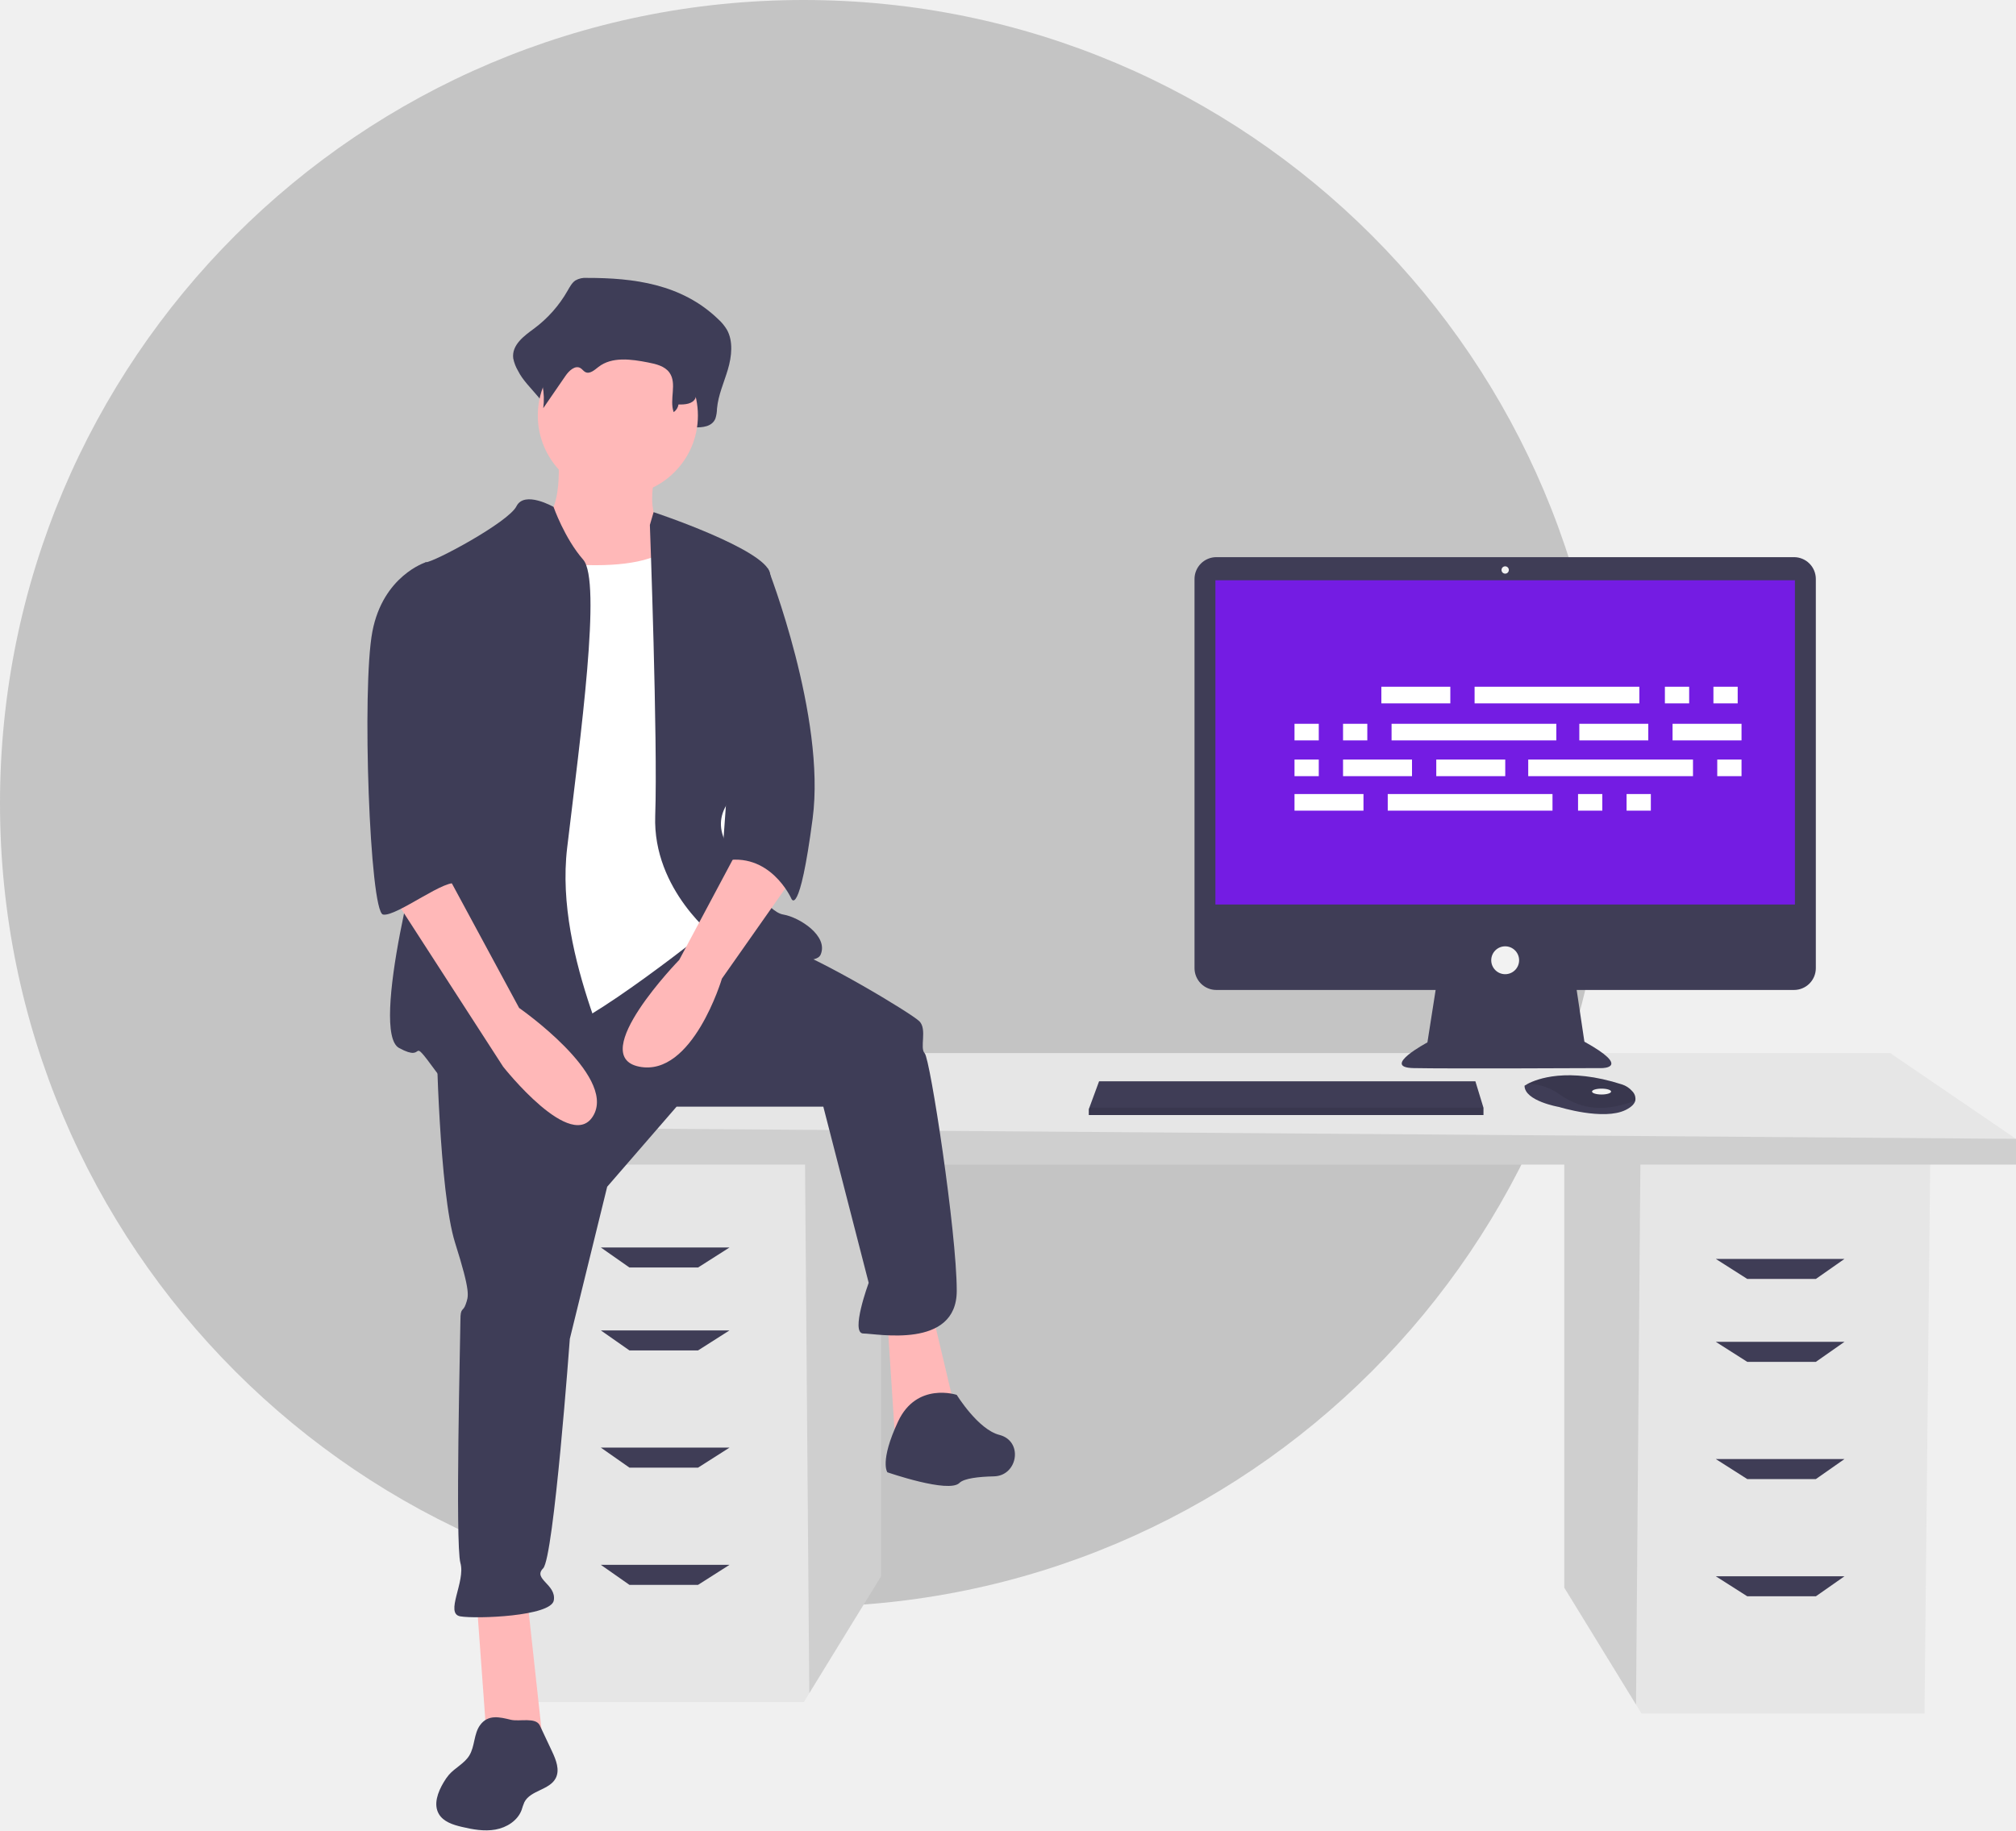
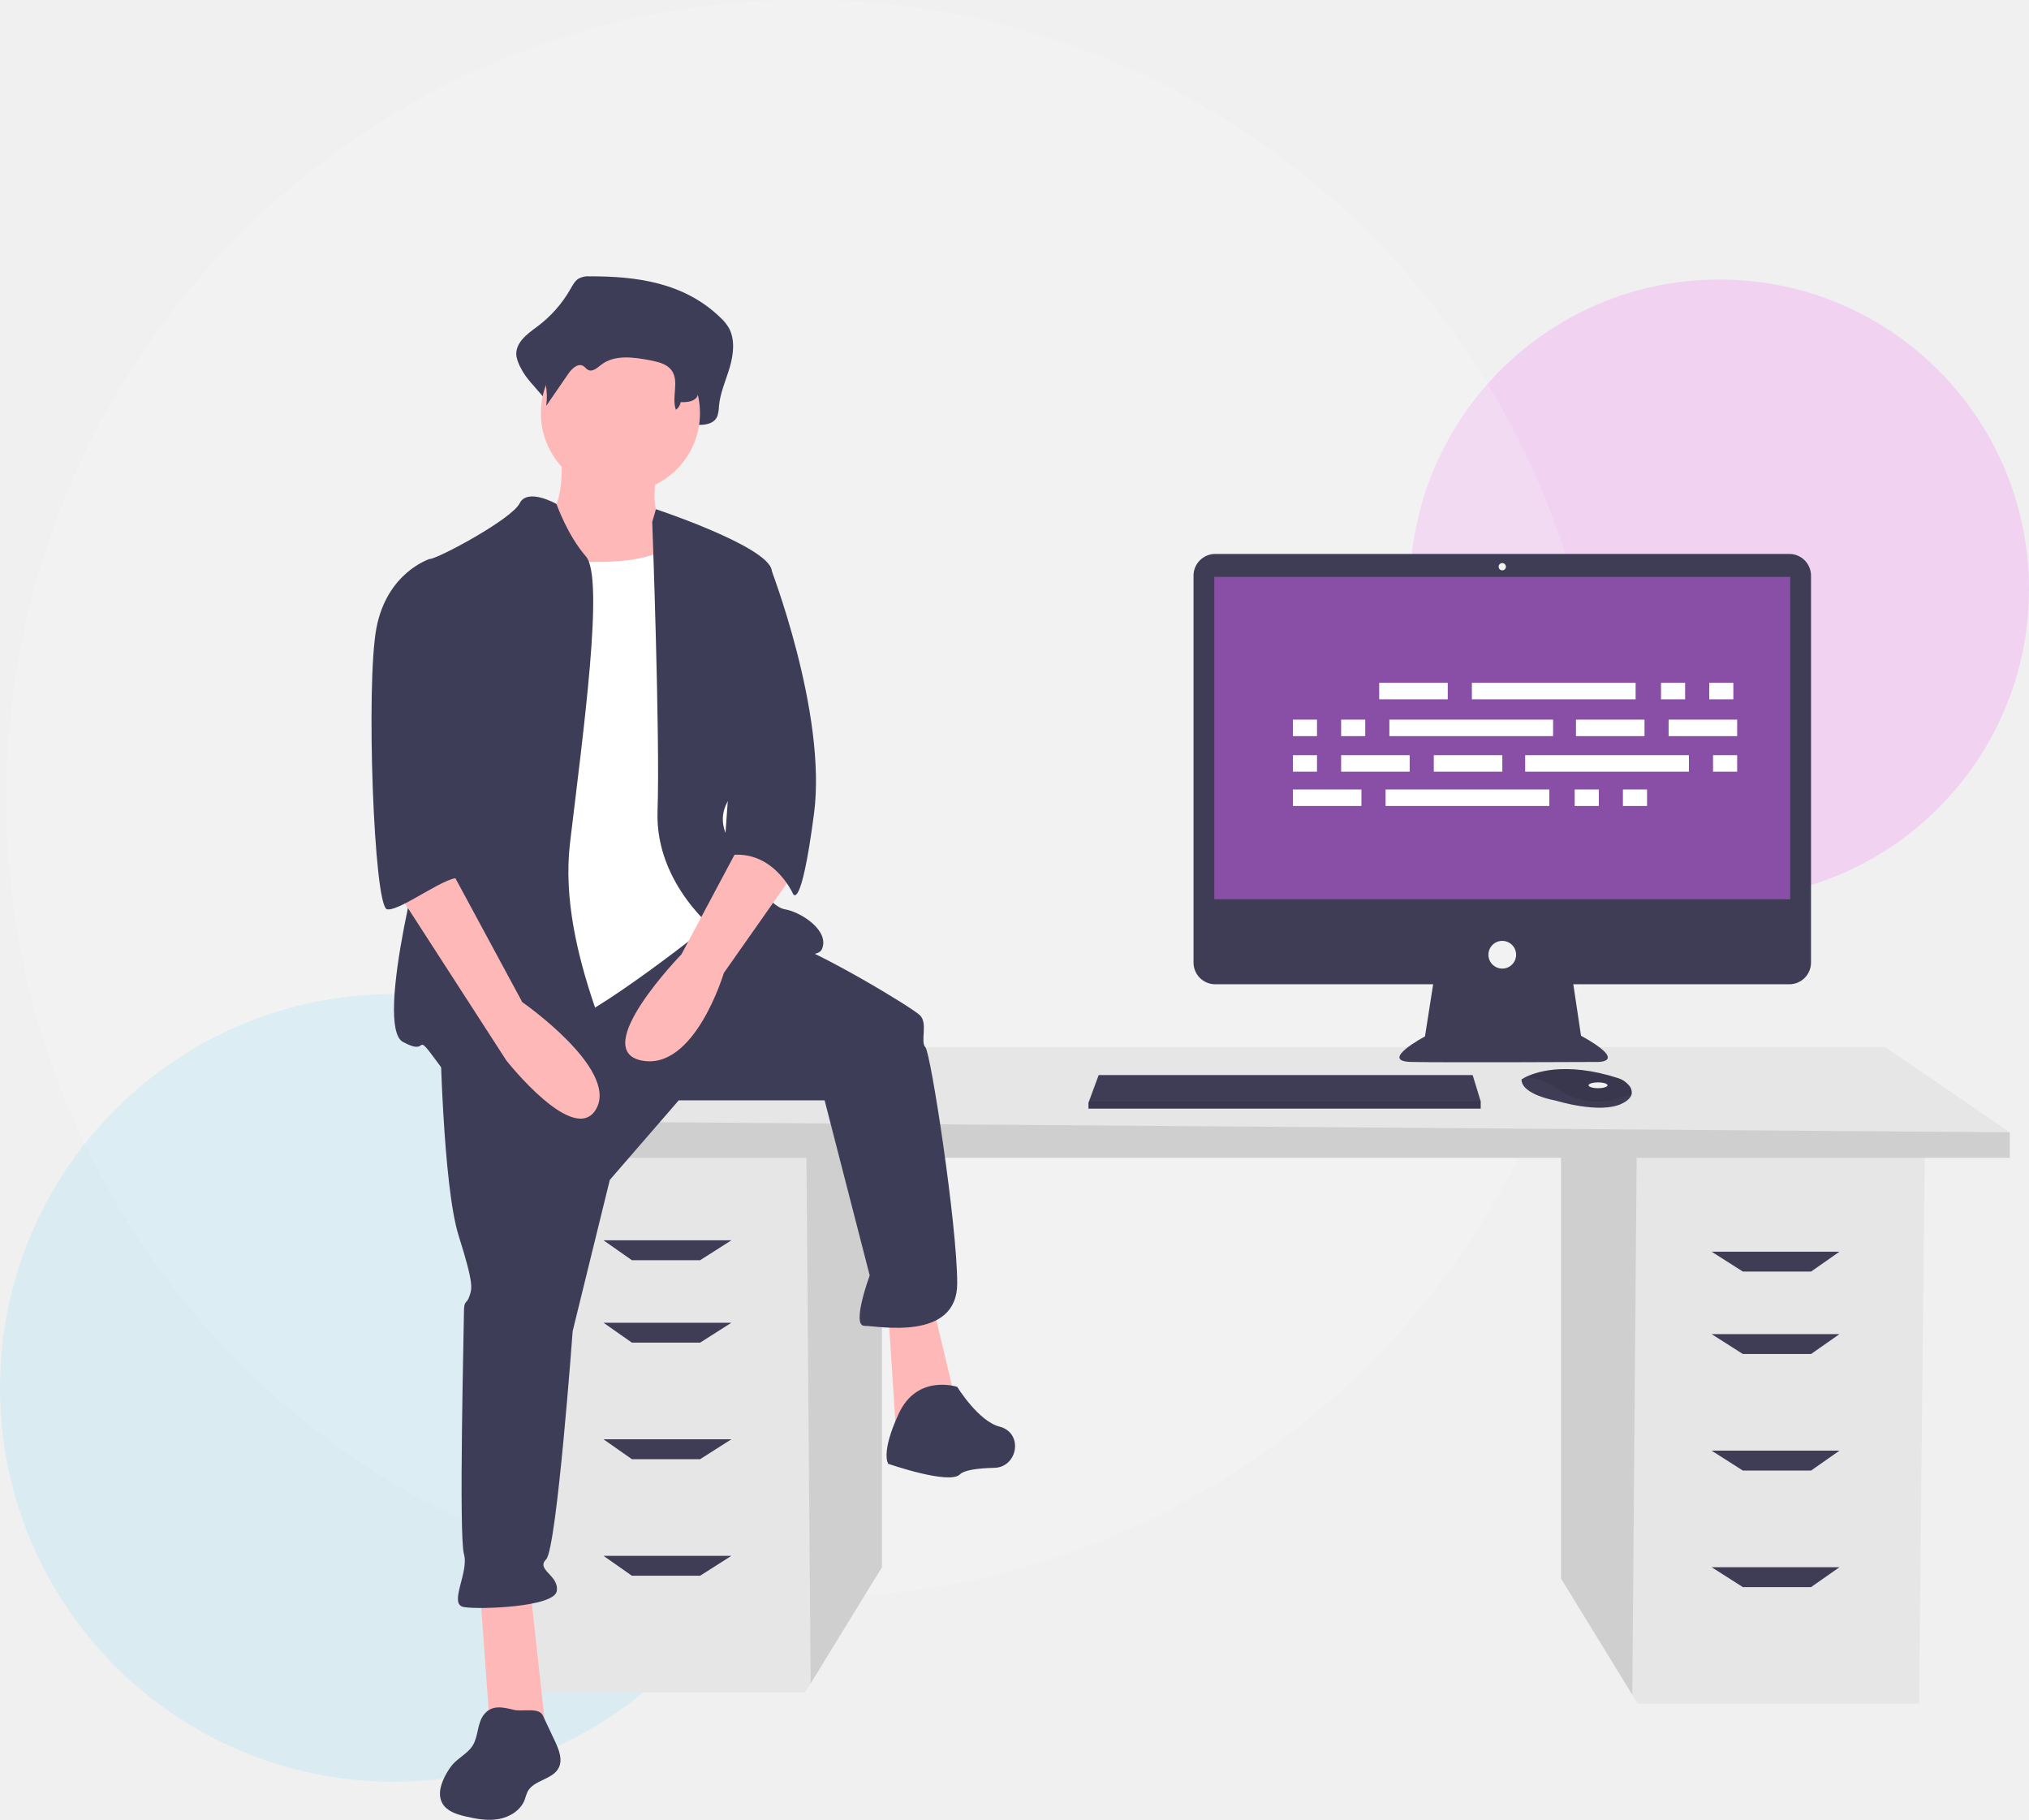
- <svg xmlns="http://www.w3.org/2000/svg" width="631" height="573" viewBox="0 0 631 573" fill="none">
-   <circle cx="251.5" cy="251.5" r="251.5" fill="#C4C4C4" />
+ <svg xmlns="http://www.w3.org/2000/svg" width="639" height="573" viewBox="0 0 639 573" fill="none">
+   <circle cx="541.5" cy="185.5" r="97.5" fill="#F72FFB" fill-opacity="0.15" />
+   <circle cx="253.5" cy="251.5" r="251.5" fill="white" fill-opacity="0.16" />
+   <circle cx="124" cy="437" r="124" fill="#00D1FF" fill-opacity="0.09" />
  <g clip-path="url(#clip0)">
-     <path d="M489.619 362.785V497.039L512.07 533.637L513.779 536.421H602.366L604.156 362.785H489.619Z" fill="#E6E6E6" />
-     <path opacity="0.1" d="M489.619 362.785V497.039L512.07 533.637L513.448 362.785H489.619Z" fill="black" />
-     <path d="M275.756 359.205V493.46L253.305 530.057L251.596 532.84H163.009L161.219 359.205H275.756Z" fill="#E6E6E6" />
-     <path opacity="0.1" d="M275.756 359.205V493.46L253.305 530.057L251.927 359.205H275.756Z" fill="black" />
-     <path d="M631 356.52V364.575H149.587V352.94L194.328 329.669H591.628L631 356.52Z" fill="#E6E6E6" />
-     <path opacity="0.1" d="M631 356.52V364.575H149.587V352.94L631 356.52Z" fill="black" />
-     <path d="M218.488 396.796H197.012L188.064 390.531H228.331L218.488 396.796Z" fill="#3F3D56" />
-     <path d="M218.488 422.752H197.012L188.064 416.487H228.331L218.488 422.752Z" fill="#3F3D56" />
-     <path d="M218.488 459.449H197.012L188.064 453.183H228.331L218.488 459.449Z" fill="#3F3D56" />
-     <path d="M218.488 496.145H197.012L188.064 489.88H228.331L218.488 496.145Z" fill="#3F3D56" />
-     <path d="M546.887 400.376H568.363L577.311 394.111H537.044L546.887 400.376Z" fill="#3F3D56" />
-     <path d="M546.887 426.332H568.363L577.311 420.067H537.044L546.887 426.332Z" fill="#3F3D56" />
-     <path d="M546.887 463.029H568.363L577.311 456.764H537.044L546.887 463.029Z" fill="#3F3D56" />
-     <path d="M546.887 499.725H568.363L577.311 493.46H537.044L546.887 499.725Z" fill="#3F3D56" />
-     <path d="M561.511 174.417H380.716C379.818 174.417 378.929 174.594 378.099 174.938C377.269 175.281 376.516 175.785 375.881 176.42C375.246 177.055 374.742 177.809 374.399 178.639C374.055 179.469 373.878 180.358 373.878 181.256V303.073C373.878 303.972 374.055 304.861 374.399 305.691C374.742 306.521 375.246 307.275 375.881 307.91C376.516 308.545 377.269 309.048 378.099 309.392C378.929 309.736 379.818 309.913 380.716 309.912H449.347L446.776 326.333C446.776 326.333 432.082 334.141 442.414 334.371C452.746 334.6 501.421 334.371 501.421 334.371C501.421 334.371 510.834 334.371 495.91 326.103L493.492 309.912H561.511C562.409 309.913 563.299 309.736 564.128 309.392C564.958 309.048 565.712 308.545 566.347 307.91C566.981 307.275 567.485 306.521 567.829 305.691C568.172 304.861 568.349 303.972 568.349 303.073V181.256C568.349 180.358 568.172 179.469 567.829 178.639C567.485 177.809 566.981 177.055 566.347 176.42C565.712 175.785 564.958 175.281 564.128 174.938C563.299 174.594 562.409 174.417 561.511 174.417Z" fill="#3F3D56" />
-     <path d="M561.805 181.651H380.422V283.158H561.805V181.651Z" fill="#741CE3" />
-     <path d="M471.114 179.584C471.748 179.584 472.262 179.07 472.262 178.436C472.262 177.802 471.748 177.288 471.114 177.288C470.48 177.288 469.966 177.802 469.966 178.436C469.966 179.07 470.48 179.584 471.114 179.584Z" fill="#F2F2F2" />
-     <path d="M471.114 304.975C473.523 304.975 475.476 303.021 475.476 300.612C475.476 298.202 473.523 296.248 471.114 296.248C468.704 296.248 466.751 298.202 466.751 300.612C466.751 303.021 468.704 304.975 471.114 304.975Z" fill="#F2F2F2" />
-     <path d="M464.316 346.772V349.069H340.792V347.231L340.961 346.772L344.006 338.504H461.79L464.316 346.772Z" fill="#3F3D56" />
-     <path d="M511.852 344.524C511.627 345.486 510.777 346.501 508.858 347.461C501.97 350.906 487.964 346.542 487.964 346.542C487.964 346.542 477.173 344.705 477.173 339.882C477.476 339.675 477.792 339.487 478.119 339.32C481.015 337.787 490.617 334.006 507.642 339.48C508.896 339.874 510.017 340.608 510.878 341.601C511.26 341.976 511.547 342.437 511.716 342.945C511.886 343.453 511.932 343.994 511.852 344.524Z" fill="#3F3D56" />
-     <path opacity="0.1" d="M511.852 344.524C503.421 347.755 495.906 347.996 488.194 342.638C485.278 340.481 481.746 339.318 478.119 339.32C481.015 337.787 490.617 334.006 507.642 339.48C508.896 339.874 510.017 340.608 510.878 341.601C511.26 341.976 511.547 342.437 511.717 342.945C511.886 343.453 511.932 343.994 511.852 344.524Z" fill="black" />
-     <path d="M501.281 342.638C502.93 342.638 504.266 342.227 504.266 341.719C504.266 341.212 502.93 340.801 501.281 340.801C499.633 340.801 498.296 341.212 498.296 341.719C498.296 342.227 499.633 342.638 501.281 342.638Z" fill="#F2F2F2" />
-     <path opacity="0.1" d="M464.316 346.772V349.069H340.792V347.231L340.961 346.772H464.316Z" fill="black" />
-     <path d="M183.681 87C182.428 86.897 181.172 87.178 180.082 87.804C179.011 88.538 178.336 89.823 177.647 91.019C175.013 95.646 171.446 99.675 167.174 102.852C164.062 105.132 160.106 107.975 160.638 112.179C160.919 113.567 161.432 114.898 162.155 116.116C165.026 121.913 172.86 126.392 172.089 133.006C174.941 128.23 171.126 125.869 173.978 121.093C175.337 118.818 177.696 116.251 179.747 117.679C180.434 118.158 180.884 119.015 181.599 119.435C183.305 120.436 185.12 118.522 186.63 117.166C191.837 112.491 199.242 113.715 205.722 115.172C208.781 115.86 212.141 116.762 213.95 119.687C216.327 123.532 211.691 127.684 210.519 132.031C210.424 132.402 210.419 132.79 210.506 133.163C210.593 133.535 210.769 133.881 211.019 134.171C211.268 134.46 211.585 134.685 211.94 134.826C212.296 134.967 212.68 135.02 213.061 134.979C215.005 134.788 217.308 134.63 217.423 133.777C219.869 133.864 222.867 133.587 223.915 131.039C224.235 130.031 224.405 128.981 224.417 127.924C224.802 123.644 226.618 119.74 227.821 115.666C229.024 111.593 229.547 106.819 227.517 103.208C226.792 102.006 225.896 100.917 224.857 99.975C213.336 88.823 198.189 86.984 183.681 87Z" fill="#3E3D57" />
-     <path d="M174.595 141.36C174.595 141.36 177.1 162.245 167.913 163.916C158.726 165.587 176.265 193.99 176.265 193.99L218.025 199.002L208.003 165.587C208.003 165.587 201.321 163.08 205.497 146.372C209.673 129.664 174.595 141.36 174.595 141.36Z" fill="#FFB8B8" />
-     <path d="M149.121 500.164L152.462 546.111H170.001L164.99 500.164H149.121Z" fill="#FFB8B8" />
-     <path d="M277.742 413.282L280.248 451.71L299.458 443.357L291.94 411.612L277.742 413.282Z" fill="#FFB8B8" />
-     <path d="M136.593 324.73C136.593 324.73 137.428 373.183 142.439 389.056C147.451 404.928 146.615 405.764 145.78 408.27C144.945 410.776 144.11 409.105 144.11 413.282C144.11 417.459 142.439 483.456 144.11 489.304C145.78 495.151 139.099 505.176 144.11 506.012C149.121 506.847 172.507 506.012 173.342 500.999C174.177 495.987 166.66 494.316 170.001 490.974C173.342 487.633 178.353 419.13 178.353 419.13L190.046 371.512L211.761 346.45H257.697L271.896 401.587C271.896 401.587 266.049 417.459 270.225 417.459C274.402 417.459 299.458 422.472 299.458 404.093C299.458 385.714 291.106 331.413 289.435 329.742C287.765 328.072 290.27 322.224 287.765 319.718C285.259 317.211 256.027 299.668 245.169 296.326C234.312 292.985 219.08 289.008 219.08 289.008L136.593 324.73Z" fill="#3E3D57" />
-     <path d="M299.458 436.674C299.458 436.674 286.93 432.497 281.083 445.028C275.237 457.558 277.742 460.9 277.742 460.9C277.742 460.9 296.952 467.583 300.293 464.242C301.746 462.788 306.362 462.283 311.113 462.176C318.348 462.014 320.274 451.774 313.44 449.39C313.236 449.319 313.03 449.257 312.821 449.204C306.139 447.534 299.458 436.674 299.458 436.674Z" fill="#3E3D57" />
-     <path d="M193.387 155.144C207.225 155.144 218.443 143.923 218.443 130.082C218.443 116.241 207.225 105.02 193.387 105.02C179.549 105.02 168.331 116.241 168.331 130.082C168.331 143.923 179.549 155.144 193.387 155.144Z" fill="#FFB8B8" />
-     <path d="M160.814 174.358C160.814 174.358 201.739 182.712 211.761 169.346C221.784 155.979 225.96 206.939 225.96 206.939L230.971 260.404L223.454 289.643C223.454 289.643 184.2 321.388 171.672 323.895C159.143 326.401 139.934 328.072 139.934 328.072C139.934 328.072 145.78 235.342 145.78 233.672C145.78 232.001 160.814 174.358 160.814 174.358Z" fill="white" />
-     <path d="M173.26 158.691C173.26 158.691 164.155 153.473 161.649 158.486C159.143 163.498 135.758 176.029 133.252 176.029C130.747 176.029 138.263 245.367 134.923 253.721C131.582 262.075 115.713 323.059 124.9 328.072C134.087 333.084 127.406 323.059 136.593 335.59C145.78 348.121 190.881 348.121 193.387 343.109C195.892 338.096 173.342 300.503 177.518 265.417C181.694 230.33 188.376 181.877 182.529 175.194C176.683 168.51 173.26 158.691 173.26 158.691Z" fill="#3E3D57" />
-     <path d="M203.409 164.333L204.573 160.329C204.573 160.329 239.323 171.852 240.993 179.371C242.664 186.889 241.829 239.519 235.982 243.696C230.136 247.873 221.784 254.557 227.63 264.581C233.477 274.606 240.158 285.466 245.169 286.302C250.181 287.137 259.368 292.985 256.862 298.833C254.357 304.68 224.289 293.82 224.289 293.82C224.289 293.82 204.244 278.783 205.08 255.392C205.915 232.001 203.409 164.333 203.409 164.333Z" fill="#3E3D57" />
-     <path d="M232.641 262.911L212.596 300.503C212.596 300.503 183.364 330.578 200.068 333.919C216.773 337.261 225.96 306.351 225.96 306.351L247.675 275.442L232.641 262.911Z" fill="#FFB8B8" />
-     <path d="M184.902 93.558C183.892 93.483 182.88 93.679 181.972 94.126C181.15 94.726 180.473 95.502 179.99 96.398C177.762 99.75 174.858 102.598 171.464 104.761C168.931 106.373 165.711 108.382 166.144 111.354C166.379 112.35 166.798 113.294 167.379 114.137C169.724 118.275 170.657 123.064 170.038 127.781L177.003 117.654C178.109 116.046 180.03 114.232 181.699 115.241C182.258 115.579 182.625 116.186 183.207 116.482C184.596 117.19 186.073 115.837 187.302 114.879C191.541 111.574 197.569 112.44 202.844 113.469C205.334 113.955 208.07 114.593 209.542 116.66C211.988 120.095 209.434 125.058 210.861 129.026C211.261 128.747 211.6 128.389 211.859 127.976C212.118 127.562 212.292 127.101 212.369 126.619C214.361 126.681 216.801 126.485 217.654 124.684C217.913 123.978 218.052 123.234 218.063 122.482C218.376 119.457 219.854 116.698 220.834 113.819C221.813 110.94 222.239 107.566 220.586 105.013C219.981 104.148 219.252 103.378 218.421 102.728C209.042 94.846 196.712 93.546 184.902 93.558Z" fill="#3E3D57" />
-     <path d="M232.641 176.029L240.423 178.095C240.423 178.095 258.533 224.482 254.357 256.227C250.181 287.973 247.675 281.289 247.675 281.289C247.675 281.289 240.993 266.252 225.96 269.594L232.641 176.029Z" fill="#3E3D57" />
-     <path d="M150.278 540.038C148.264 542.776 148.668 546.689 146.884 549.582C145.337 552.09 142.423 553.404 140.489 555.626C139.871 556.365 139.321 557.156 138.844 557.992C137.05 560.998 135.592 564.851 137.359 567.874C138.78 570.305 141.769 571.255 144.509 571.903C147.973 572.722 151.572 573.377 155.076 572.751C158.579 572.126 162.004 569.98 163.253 566.646C163.499 565.808 163.79 564.984 164.127 564.178C166.026 560.439 171.983 560.398 173.927 556.682C175.287 554.081 174.037 550.937 172.787 548.281L168.97 540.169C167.703 537.478 162.568 539.026 159.891 538.381C156.399 537.539 152.79 536.612 150.278 540.038Z" fill="#3E3D57" />
-     <path d="M122.395 279.618L157.473 333.919C157.473 333.919 179.188 361.488 185.87 348.957C192.552 336.426 162.484 315.541 162.484 315.541L139.934 273.771L122.395 279.618Z" fill="#FFB8B8" />
-     <path d="M139.934 177.7L133.252 176.029C133.252 176.029 119.889 180.206 116.548 197.749C113.207 215.293 115.713 285.466 119.889 286.302C124.065 287.137 140.514 274.083 143.147 276.851C145.78 279.618 137.428 265.417 139.934 257.898C142.439 250.38 139.934 177.7 139.934 177.7Z" fill="#3E3D57" />
-     <path d="M453.946 214.989H432.359V220.187H453.946V214.989Z" fill="white" />
-     <path d="M528.7 214.989H521.105V220.187H528.7V214.989Z" fill="white" />
-     <path d="M543.89 214.989H536.295V220.187H543.89V214.989Z" fill="white" />
-     <path d="M513.109 214.989H461.541V220.187H513.109V214.989Z" fill="white" />
-     <path d="M426.763 248.577H405.176V253.775H426.763V248.577Z" fill="white" />
-     <path d="M501.517 248.577H493.921V253.775H501.517V248.577Z" fill="white" />
-     <path d="M516.707 248.577H509.112V253.775H516.707V248.577Z" fill="white" />
-     <path d="M485.926 248.577H434.358V253.775H485.926V248.577Z" fill="white" />
-     <path d="M515.908 226.585H494.321V231.783H515.908V226.585Z" fill="white" />
-     <path d="M545.09 226.585H523.503V231.783H545.09V226.585Z" fill="white" />
-     <path d="M412.771 226.585H405.176V231.783H412.771V226.585Z" fill="white" />
-     <path d="M427.962 226.585H420.367V231.783H427.962V226.585Z" fill="white" />
-     <path d="M487.125 226.585H435.557V231.783H487.125V226.585Z" fill="white" />
-     <path d="M471.135 237.781H449.549V242.979H471.135V237.781Z" fill="white" />
-     <path d="M441.953 237.781H420.367V242.979H441.953V237.781Z" fill="white" />
-     <path d="M412.771 237.781H405.176V242.979H412.771V237.781Z" fill="white" />
-     <path d="M545.09 237.781H537.494V242.979H545.09V237.781Z" fill="white" />
-     <path d="M529.899 237.781H478.331V242.979H529.899V237.781Z" fill="white" />
+     <path d="M491.619 362.785V497.039L514.07 533.637L515.779 536.421H604.366L606.156 362.785H491.619Z" fill="#E6E6E6" />
+     <path opacity="0.1" d="M491.619 362.785V497.039L514.07 533.637L515.448 362.785H491.619Z" fill="black" />
+     <path d="M277.756 359.205V493.46L255.305 530.057L253.596 532.84H165.009L163.219 359.205H277.756Z" fill="#E6E6E6" />
+     <path opacity="0.1" d="M277.756 359.205V493.46L255.305 530.057L253.927 359.205H277.756Z" fill="black" />
+     <path d="M633 356.52V364.575H151.587V352.94L196.328 329.669H593.628L633 356.52Z" fill="#E6E6E6" />
+     <path opacity="0.1" d="M633 356.52V364.575H151.587V352.94L633 356.52Z" fill="black" />
+     <path d="M220.488 396.796H199.012L190.064 390.531H230.331L220.488 396.796Z" fill="#3F3D56" />
+     <path d="M220.488 422.752H199.012L190.064 416.487H230.331L220.488 422.752Z" fill="#3F3D56" />
+     <path d="M220.488 459.449H199.012L190.064 453.183H230.331L220.488 459.449Z" fill="#3F3D56" />
+     <path d="M220.488 496.145H199.012L190.064 489.88H230.331L220.488 496.145Z" fill="#3F3D56" />
+     <path d="M548.887 400.376H570.363L579.311 394.111H539.044L548.887 400.376Z" fill="#3F3D56" />
+     <path d="M548.887 426.332H570.363L579.311 420.067H539.044L548.887 426.332Z" fill="#3F3D56" />
+     <path d="M548.887 463.029H570.363L579.311 456.764H539.044L548.887 463.029Z" fill="#3F3D56" />
+     <path d="M548.887 499.725H570.363L579.311 493.46H539.044L548.887 499.725Z" fill="#3F3D56" />
+     <path d="M563.511 174.417H382.716C381.818 174.417 380.929 174.594 380.099 174.938C379.269 175.281 378.516 175.785 377.881 176.42C377.246 177.055 376.742 177.809 376.399 178.639C376.055 179.469 375.878 180.358 375.878 181.256V303.073C375.878 303.972 376.055 304.861 376.399 305.691C376.742 306.521 377.246 307.275 377.881 307.91C378.516 308.545 379.269 309.048 380.099 309.392C380.929 309.736 381.818 309.913 382.716 309.912H451.347L448.776 326.333C448.776 326.333 434.082 334.141 444.414 334.371C454.746 334.6 503.421 334.371 503.421 334.371C503.421 334.371 512.834 334.371 497.91 326.103L495.492 309.912H563.511C564.409 309.913 565.299 309.736 566.128 309.392C566.958 309.048 567.712 308.545 568.347 307.91C568.981 307.275 569.485 306.521 569.829 305.691C570.172 304.861 570.349 303.972 570.349 303.073V181.256C570.349 180.358 570.172 179.469 569.829 178.639C569.485 177.809 568.981 177.055 568.347 176.42C567.712 175.785 566.958 175.281 566.128 174.938C565.299 174.594 564.409 174.417 563.511 174.417Z" fill="#3F3D56" />
+     <path d="M563.805 181.651H382.422V283.158H563.805V181.651Z" fill="#894EA5" />
+     <path d="M473.114 179.584C473.748 179.584 474.262 179.07 474.262 178.436C474.262 177.802 473.748 177.288 473.114 177.288C472.48 177.288 471.966 177.802 471.966 178.436C471.966 179.07 472.48 179.584 473.114 179.584Z" fill="#F2F2F2" />
+     <path d="M473.114 304.975C475.523 304.975 477.476 303.021 477.476 300.612C477.476 298.202 475.523 296.248 473.114 296.248C470.704 296.248 468.751 298.202 468.751 300.612C468.751 303.021 470.704 304.975 473.114 304.975Z" fill="#F2F2F2" />
+     <path d="M466.316 346.772V349.069H342.792V347.231L342.961 346.772L346.006 338.504H463.79L466.316 346.772Z" fill="#3F3D56" />
+     <path d="M513.852 344.524C513.627 345.486 512.777 346.501 510.858 347.461C503.97 350.906 489.964 346.542 489.964 346.542C489.964 346.542 479.173 344.705 479.173 339.882C479.476 339.675 479.792 339.487 480.119 339.32C483.015 337.787 492.617 334.006 509.642 339.48C510.896 339.874 512.017 340.608 512.878 341.601C513.26 341.976 513.547 342.437 513.716 342.945C513.886 343.453 513.932 343.994 513.852 344.524Z" fill="#3F3D56" />
+     <path opacity="0.1" d="M513.852 344.524C505.421 347.755 497.906 347.996 490.194 342.638C487.278 340.481 483.746 339.318 480.119 339.32C483.015 337.787 492.617 334.006 509.642 339.48C510.896 339.874 512.017 340.608 512.878 341.601C513.26 341.976 513.547 342.437 513.717 342.945C513.886 343.453 513.932 343.994 513.852 344.524Z" fill="black" />
+     <path d="M503.281 342.638C504.93 342.638 506.266 342.227 506.266 341.719C506.266 341.212 504.93 340.801 503.281 340.801C501.633 340.801 500.296 341.212 500.296 341.719C500.296 342.227 501.633 342.638 503.281 342.638Z" fill="#F2F2F2" />
+     <path opacity="0.1" d="M466.316 346.772V349.069H342.792V347.231L342.961 346.772H466.316Z" fill="black" />
+     <path d="M185.681 87C184.428 86.897 183.172 87.178 182.082 87.804C181.011 88.538 180.336 89.823 179.647 91.019C177.013 95.646 173.446 99.675 169.174 102.852C166.062 105.132 162.106 107.975 162.638 112.179C162.919 113.567 163.432 114.898 164.155 116.116C167.026 121.913 174.86 126.392 174.089 133.006C176.941 128.23 173.126 125.869 175.978 121.093C177.337 118.818 179.696 116.251 181.747 117.679C182.434 118.158 182.884 119.015 183.599 119.435C185.305 120.436 187.12 118.522 188.63 117.166C193.837 112.491 201.242 113.715 207.722 115.172C210.781 115.86 214.141 116.762 215.95 119.687C218.327 123.532 213.691 127.684 212.519 132.031C212.424 132.402 212.419 132.79 212.506 133.163C212.593 133.535 212.769 133.881 213.019 134.171C213.268 134.46 213.585 134.685 213.94 134.826C214.296 134.967 214.68 135.02 215.061 134.979C217.005 134.788 219.308 134.63 219.423 133.777C221.869 133.864 224.867 133.587 225.915 131.039C226.235 130.031 226.405 128.981 226.417 127.924C226.802 123.644 228.618 119.74 229.821 115.666C231.024 111.593 231.547 106.819 229.517 103.208C228.792 102.006 227.896 100.917 226.857 99.975C215.336 88.823 200.189 86.984 185.681 87Z" fill="#3E3D57" />
+     <path d="M176.595 141.36C176.595 141.36 179.1 162.245 169.913 163.916C160.726 165.587 178.265 193.99 178.265 193.99L220.025 199.002L210.003 165.587C210.003 165.587 203.321 163.08 207.497 146.372C211.673 129.664 176.595 141.36 176.595 141.36Z" fill="#FFB8B8" />
+     <path d="M151.121 500.164L154.462 546.111H172.001L166.99 500.164H151.121Z" fill="#FFB8B8" />
+     <path d="M279.742 413.282L282.248 451.71L301.458 443.357L293.94 411.612L279.742 413.282Z" fill="#FFB8B8" />
+     <path d="M138.593 324.73C138.593 324.73 139.428 373.183 144.439 389.056C149.451 404.928 148.615 405.764 147.78 408.27C146.945 410.776 146.11 409.105 146.11 413.282C146.11 417.459 144.439 483.456 146.11 489.304C147.78 495.151 141.099 505.176 146.11 506.012C151.121 506.847 174.507 506.012 175.342 500.999C176.177 495.987 168.66 494.316 172.001 490.974C175.342 487.633 180.353 419.13 180.353 419.13L192.046 371.512L213.761 346.45H259.697L273.896 401.587C273.896 401.587 268.049 417.459 272.225 417.459C276.402 417.459 301.458 422.472 301.458 404.093C301.458 385.714 293.106 331.413 291.435 329.742C289.765 328.072 292.27 322.224 289.765 319.718C287.259 317.211 258.027 299.668 247.169 296.326C236.312 292.985 221.08 289.008 221.08 289.008L138.593 324.73Z" fill="#3E3D57" />
+     <path d="M301.458 436.674C301.458 436.674 288.93 432.497 283.083 445.028C277.237 457.558 279.742 460.9 279.742 460.9C279.742 460.9 298.952 467.583 302.293 464.242C303.746 462.788 308.362 462.283 313.113 462.176C320.348 462.014 322.274 451.774 315.44 449.39C315.236 449.319 315.03 449.257 314.821 449.204C308.139 447.534 301.458 436.674 301.458 436.674Z" fill="#3E3D57" />
+     <path d="M195.387 155.144C209.225 155.144 220.443 143.923 220.443 130.082C220.443 116.241 209.225 105.02 195.387 105.02C181.549 105.02 170.331 116.241 170.331 130.082C170.331 143.923 181.549 155.144 195.387 155.144Z" fill="#FFB8B8" />
+     <path d="M162.814 174.358C162.814 174.358 203.739 182.712 213.761 169.346C223.784 155.979 227.96 206.939 227.96 206.939L232.971 260.404L225.454 289.643C225.454 289.643 186.2 321.388 173.672 323.895C161.143 326.401 141.934 328.072 141.934 328.072C141.934 328.072 147.78 235.342 147.78 233.672C147.78 232.001 162.814 174.358 162.814 174.358Z" fill="white" />
+     <path d="M175.26 158.691C175.26 158.691 166.155 153.473 163.649 158.486C161.143 163.498 137.758 176.029 135.252 176.029C132.747 176.029 140.263 245.367 136.923 253.721C133.582 262.075 117.713 323.059 126.9 328.072C136.087 333.084 129.406 323.059 138.593 335.59C147.78 348.121 192.881 348.121 195.387 343.109C197.892 338.096 175.342 300.503 179.518 265.417C183.694 230.33 190.376 181.877 184.529 175.194C178.683 168.51 175.26 158.691 175.26 158.691Z" fill="#3E3D57" />
+     <path d="M205.409 164.333L206.573 160.329C206.573 160.329 241.323 171.852 242.993 179.371C244.664 186.889 243.829 239.519 237.982 243.696C232.136 247.873 223.784 254.557 229.63 264.581C235.477 274.606 242.158 285.466 247.169 286.302C252.181 287.137 261.368 292.985 258.862 298.833C256.357 304.68 226.289 293.82 226.289 293.82C226.289 293.82 206.244 278.783 207.08 255.392C207.915 232.001 205.409 164.333 205.409 164.333Z" fill="#3E3D57" />
+     <path d="M234.641 262.911L214.596 300.503C214.596 300.503 185.364 330.578 202.068 333.919C218.773 337.261 227.96 306.351 227.96 306.351L249.675 275.442L234.641 262.911Z" fill="#FFB8B8" />
+     <path d="M186.902 93.558C185.892 93.483 184.88 93.679 183.972 94.126C183.15 94.726 182.473 95.502 181.99 96.398C179.762 99.75 176.858 102.598 173.464 104.761C170.931 106.373 167.711 108.382 168.144 111.354C168.379 112.35 168.798 113.294 169.379 114.137C171.724 118.275 172.657 123.064 172.038 127.781L179.003 117.654C180.109 116.046 182.03 114.232 183.699 115.241C184.258 115.579 184.625 116.186 185.207 116.482C186.596 117.19 188.073 115.837 189.302 114.879C193.541 111.574 199.569 112.44 204.844 113.469C207.334 113.955 210.07 114.593 211.542 116.66C213.988 120.095 211.434 125.058 212.861 129.026C213.261 128.747 213.6 128.389 213.859 127.976C214.118 127.562 214.292 127.101 214.369 126.619C216.361 126.681 218.801 126.485 219.654 124.684C219.913 123.978 220.052 123.234 220.063 122.482C220.376 119.457 221.854 116.698 222.834 113.819C223.813 110.94 224.239 107.566 222.586 105.013C221.981 104.148 221.252 103.378 220.421 102.728C211.042 94.846 198.712 93.546 186.902 93.558Z" fill="#3E3D57" />
+     <path d="M234.641 176.029L242.423 178.095C242.423 178.095 260.533 224.482 256.357 256.227C252.181 287.973 249.675 281.289 249.675 281.289C249.675 281.289 242.993 266.252 227.96 269.594L234.641 176.029Z" fill="#3E3D57" />
+     <path d="M152.278 540.038C150.264 542.776 150.668 546.689 148.884 549.582C147.337 552.09 144.423 553.404 142.489 555.626C141.871 556.365 141.321 557.156 140.844 557.992C139.05 560.998 137.592 564.851 139.359 567.874C140.78 570.305 143.769 571.255 146.509 571.903C149.973 572.722 153.572 573.377 157.076 572.751C160.579 572.126 164.004 569.98 165.253 566.646C165.499 565.808 165.79 564.984 166.127 564.178C168.026 560.439 173.983 560.398 175.927 556.682C177.287 554.081 176.037 550.937 174.787 548.281L170.97 540.169C169.703 537.478 164.568 539.026 161.891 538.381C158.399 537.539 154.79 536.612 152.278 540.038Z" fill="#3E3D57" />
+     <path d="M124.395 279.618L159.473 333.919C159.473 333.919 181.188 361.488 187.87 348.957C194.552 336.426 164.484 315.541 164.484 315.541L141.934 273.771L124.395 279.618Z" fill="#FFB8B8" />
+     <path d="M141.934 177.7L135.252 176.029C135.252 176.029 121.889 180.206 118.548 197.749C115.207 215.293 117.713 285.466 121.889 286.302C126.065 287.137 142.514 274.083 145.147 276.851C147.78 279.618 139.428 265.417 141.934 257.898C144.439 250.38 141.934 177.7 141.934 177.7Z" fill="#3E3D57" />
+     <path d="M455.946 214.989H434.359V220.187H455.946V214.989Z" fill="white" />
+     <path d="M530.7 214.989H523.105V220.187H530.7V214.989Z" fill="white" />
+     <path d="M545.89 214.989H538.295V220.187H545.89V214.989Z" fill="white" />
+     <path d="M515.109 214.989H463.541V220.187H515.109V214.989Z" fill="white" />
+     <path d="M428.763 248.577H407.176V253.775H428.763V248.577Z" fill="white" />
+     <path d="M503.517 248.577H495.921V253.775H503.517V248.577Z" fill="white" />
+     <path d="M518.707 248.577H511.112V253.775H518.707V248.577Z" fill="white" />
+     <path d="M487.926 248.577H436.358V253.775H487.926V248.577Z" fill="white" />
+     <path d="M517.908 226.585H496.321V231.783H517.908V226.585Z" fill="white" />
+     <path d="M547.09 226.585H525.503V231.783H547.09V226.585Z" fill="white" />
+     <path d="M414.771 226.585H407.176V231.783H414.771V226.585Z" fill="white" />
+     <path d="M429.962 226.585H422.367V231.783H429.962V226.585Z" fill="white" />
+     <path d="M489.125 226.585H437.557V231.783H489.125V226.585Z" fill="white" />
+     <path d="M473.135 237.781H451.549V242.979H473.135V237.781Z" fill="white" />
+     <path d="M443.953 237.781H422.367V242.979H443.953V237.781Z" fill="white" />
+     <path d="M414.771 237.781H407.176V242.979H414.771V237.781Z" fill="white" />
+     <path d="M547.09 237.781H539.494V242.979H547.09V237.781Z" fill="white" />
+     <path d="M531.899 237.781H480.331V242.979H531.899V237.781Z" fill="white" />
  </g>
  <defs>
    <clipPath id="clip0">
-       <rect width="516" height="486" fill="white" transform="translate(115 87)" />
+       <rect width="516" height="486" fill="white" transform="translate(117 87)" />
    </clipPath>
  </defs>
</svg>
